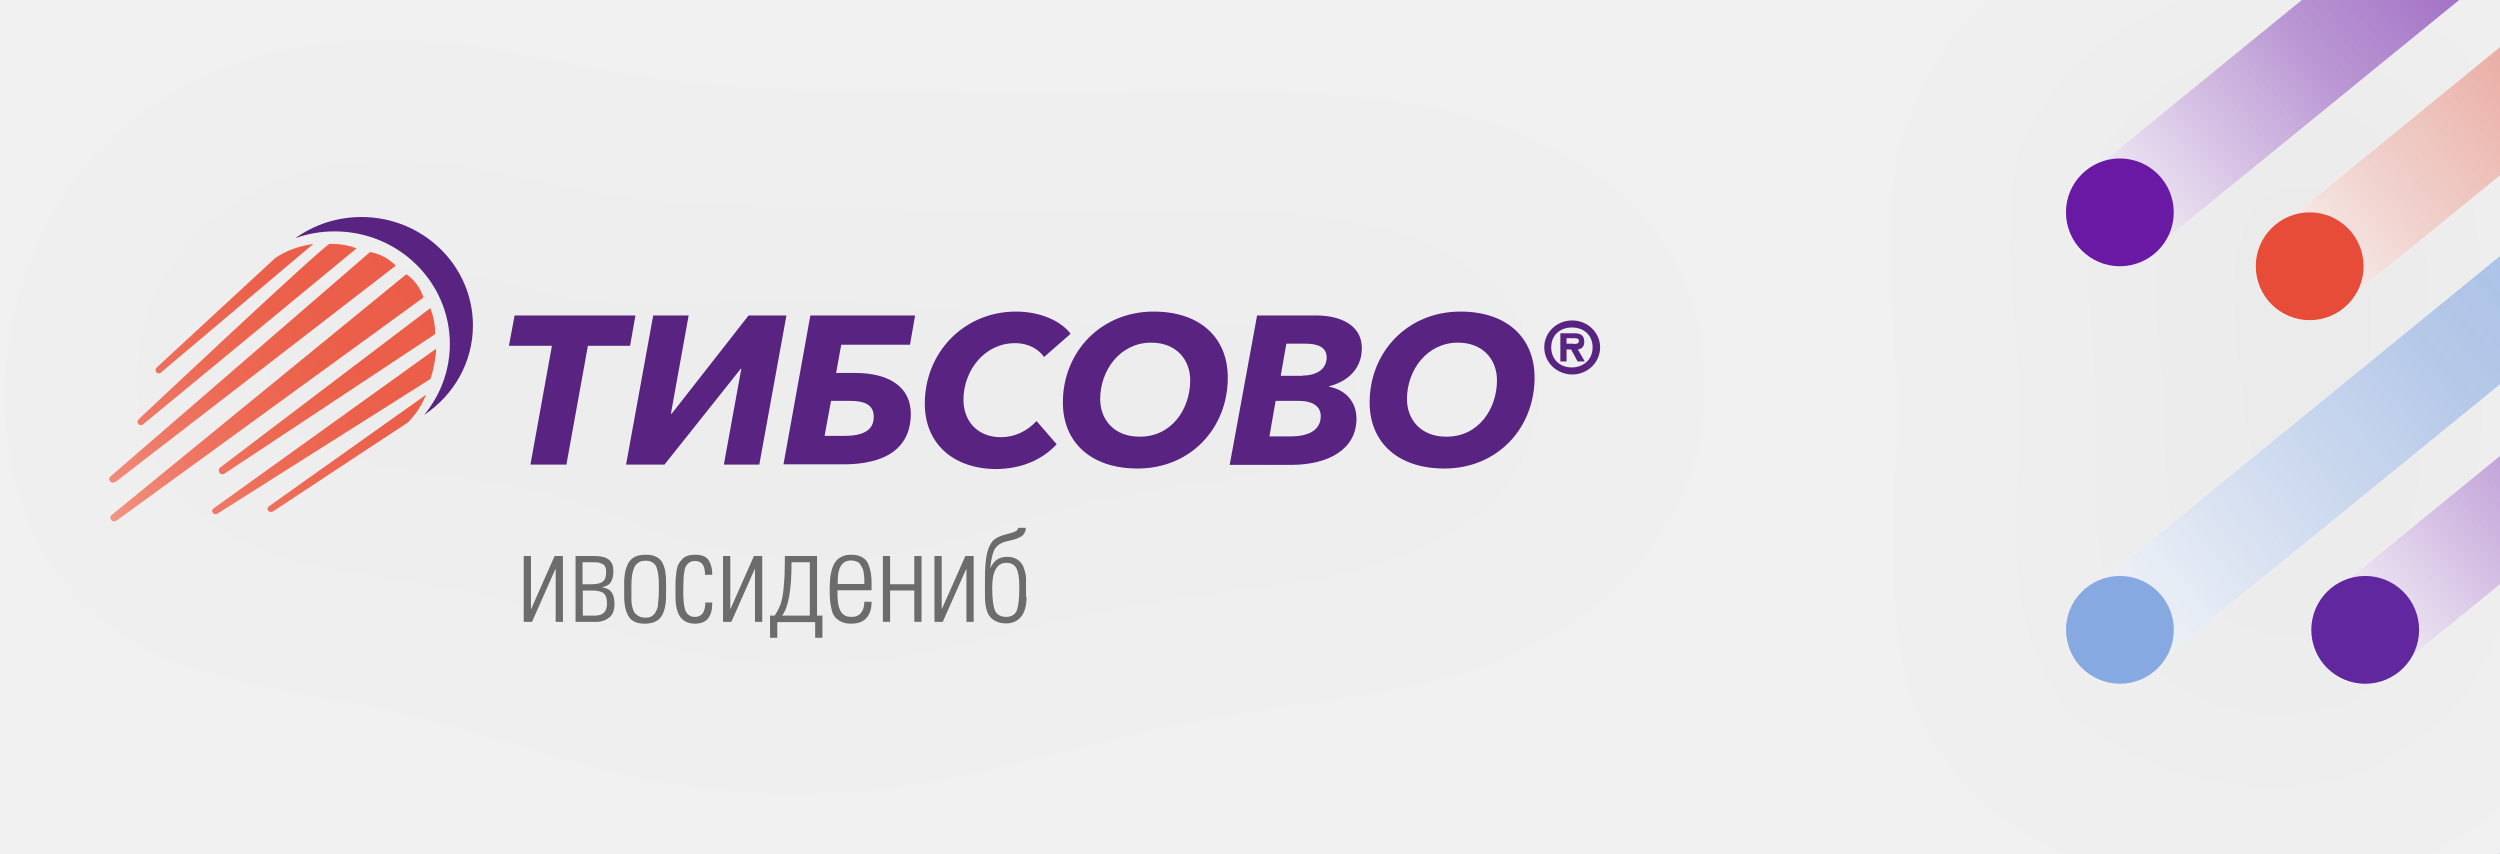
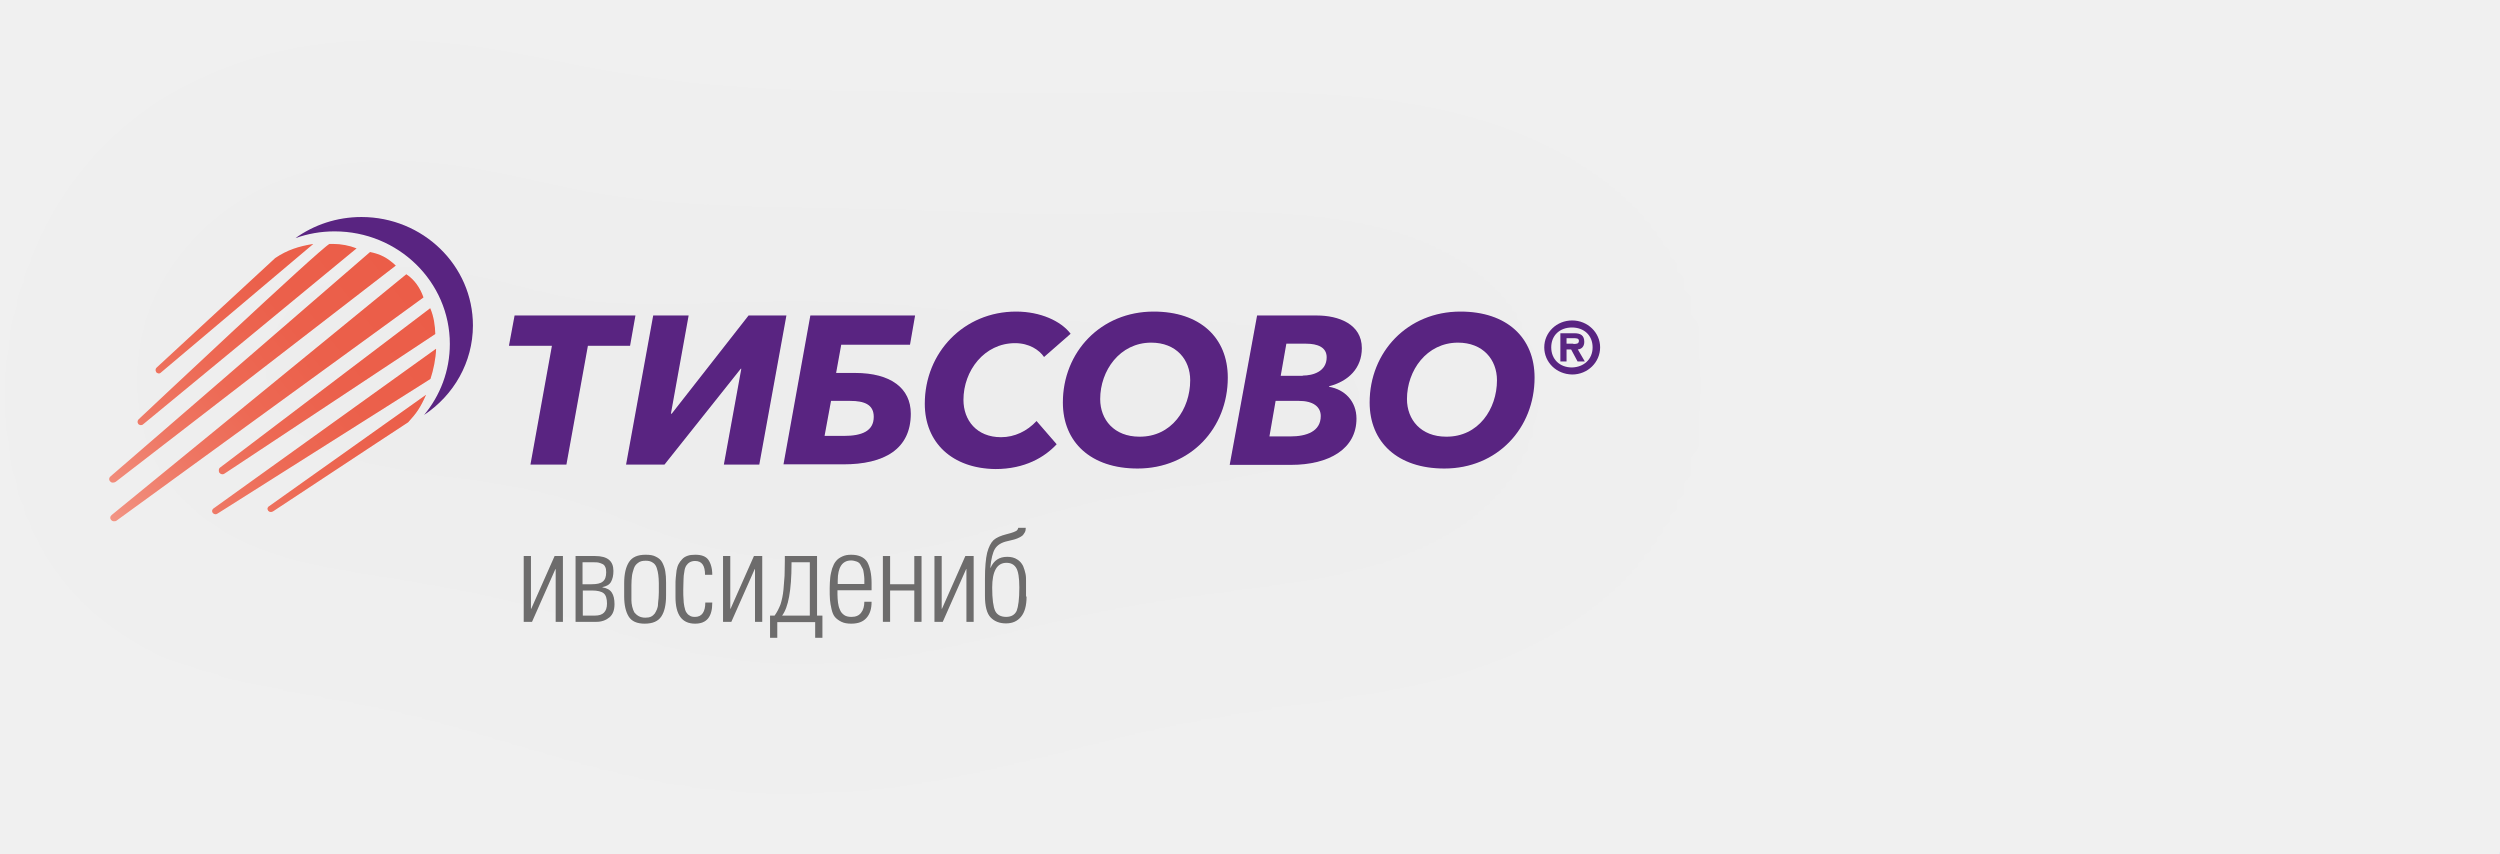
<svg xmlns="http://www.w3.org/2000/svg" width="375" height="128" viewBox="0 0 375 128" fill="none">
-   <g filter="url(#filter0_d_879_7558)">
-     <g clip-path="url(#clip0_879_7558)">
-       <path d="M84.438 93.276H83.35V85.363H83.309L79.804 93.276H78.555V83.404H79.643V91.318H79.683L83.189 83.404H84.438V93.276Z" fill="#6D6C6C" />
-       <path d="M92.176 90.612C92.176 91.513 91.934 92.179 91.41 92.61C90.886 93.041 90.242 93.276 89.476 93.276H86.333V83.404H89.275C91.128 83.404 92.015 84.148 92.015 85.637C92.015 86.303 91.894 86.851 91.652 87.282C91.41 87.713 90.967 87.948 90.362 88.066V88.105C91.048 88.223 91.491 88.458 91.773 88.889C92.055 89.32 92.176 89.907 92.176 90.612ZM90.927 85.833C90.927 85.48 90.886 85.206 90.766 85.01C90.685 84.814 90.524 84.657 90.322 84.579C90.121 84.501 89.96 84.422 89.758 84.383C89.597 84.344 89.355 84.344 89.113 84.344H87.381V87.635H88.751C89.516 87.635 90.081 87.517 90.403 87.243C90.766 86.969 90.927 86.499 90.927 85.833ZM91.048 90.534C91.048 89.79 90.886 89.28 90.564 89.006C90.242 88.732 89.637 88.575 88.791 88.575H87.421V92.336H89.275C90.443 92.336 91.048 91.749 91.048 90.534Z" fill="#6D6C6C" />
-       <path d="M99.911 89.32C99.911 90.731 99.669 91.788 99.186 92.493C98.702 93.199 97.896 93.551 96.687 93.551C95.559 93.551 94.753 93.199 94.31 92.493C93.867 91.788 93.625 90.77 93.625 89.438V87.479C93.625 86.108 93.867 85.05 94.35 84.305C94.834 83.561 95.64 83.209 96.849 83.209C97.493 83.209 98.017 83.287 98.42 83.522C98.823 83.718 99.145 83.992 99.347 84.384C99.548 84.776 99.71 85.207 99.79 85.677C99.871 86.147 99.911 86.695 99.911 87.361V89.32ZM98.823 88.85V87.479C98.823 87.009 98.783 86.578 98.743 86.225C98.702 85.873 98.622 85.52 98.501 85.167C98.38 84.815 98.178 84.54 97.896 84.384C97.614 84.188 97.292 84.11 96.849 84.11C96.405 84.11 96.002 84.188 95.72 84.423C95.438 84.619 95.197 84.893 95.076 85.285C94.955 85.677 94.834 86.029 94.794 86.421C94.753 86.774 94.713 87.244 94.713 87.792V89.007C94.713 89.438 94.713 89.79 94.713 90.064C94.713 90.339 94.753 90.652 94.834 91.005C94.914 91.357 95.035 91.632 95.156 91.867C95.317 92.062 95.519 92.258 95.801 92.415C96.083 92.572 96.405 92.65 96.808 92.65C97.131 92.65 97.413 92.611 97.654 92.493C97.896 92.376 98.058 92.219 98.219 92.023C98.34 91.827 98.46 91.592 98.541 91.397C98.622 91.201 98.702 90.926 98.702 90.574C98.743 90.221 98.743 89.947 98.783 89.751C98.783 89.516 98.823 89.242 98.823 88.85Z" fill="#6D6C6C" />
-       <path d="M106.843 90.417C106.843 92.533 105.997 93.551 104.264 93.551C102.289 93.551 101.322 92.219 101.322 89.555V87.871C101.322 87.4 101.322 87.009 101.363 86.656C101.403 86.343 101.443 85.951 101.483 85.559C101.564 85.167 101.645 84.854 101.806 84.58C101.927 84.345 102.128 84.07 102.33 83.874C102.531 83.639 102.813 83.483 103.136 83.365C103.458 83.248 103.861 83.209 104.304 83.209C105.191 83.209 105.876 83.444 106.238 83.953C106.601 84.462 106.843 85.207 106.843 86.225H105.755C105.755 84.815 105.271 84.149 104.264 84.149C103.941 84.149 103.659 84.227 103.458 84.345C103.256 84.462 103.055 84.658 102.934 84.854C102.813 85.05 102.692 85.363 102.652 85.755C102.571 86.147 102.531 86.538 102.531 86.93C102.531 87.322 102.491 87.831 102.491 88.497C102.491 89.046 102.491 89.516 102.531 89.869C102.531 90.221 102.571 90.574 102.652 90.966C102.733 91.357 102.813 91.632 102.934 91.827C103.055 92.023 103.216 92.219 103.458 92.337C103.659 92.493 103.941 92.533 104.264 92.533C105.271 92.533 105.795 91.788 105.795 90.378H106.843V90.417Z" fill="#6D6C6C" />
-       <path d="M114.338 93.276H113.25V85.363H113.21L109.704 93.276H108.455V83.404H109.543V91.318H109.583L113.089 83.404H114.338V93.276Z" fill="#6D6C6C" />
-       <path d="M123.364 95.666H122.276V93.316H116.595V95.666H115.507V92.336H116.192C116.555 91.827 116.837 91.278 117.078 90.651C117.28 90.025 117.441 89.28 117.522 88.418C117.602 87.557 117.642 86.891 117.683 86.381C117.683 85.872 117.723 85.128 117.723 84.148C117.723 83.913 117.723 83.717 117.723 83.561V83.404H122.559V92.336H123.364V95.666ZM121.471 92.336V84.344H118.73V84.54C118.73 88.536 118.247 91.122 117.32 92.336H121.471Z" fill="#6D6C6C" />
-       <path d="M130.738 90.299C130.738 91.318 130.496 92.102 129.973 92.689C129.449 93.277 128.723 93.551 127.676 93.551C127.112 93.551 126.628 93.473 126.225 93.277C125.822 93.081 125.5 92.846 125.258 92.572C125.016 92.297 124.855 91.906 124.734 91.397C124.613 90.887 124.533 90.417 124.492 89.947C124.452 89.477 124.452 88.928 124.452 88.223C124.452 87.635 124.492 87.126 124.533 86.656C124.573 86.186 124.694 85.755 124.815 85.285C124.976 84.854 125.137 84.462 125.379 84.188C125.621 83.874 125.903 83.679 126.306 83.483C126.709 83.287 127.152 83.209 127.676 83.209C128.844 83.209 129.65 83.6 130.093 84.305C130.496 85.05 130.738 86.108 130.738 87.44V88.537H125.621V89.163C125.621 89.633 125.661 90.025 125.701 90.378C125.742 90.731 125.822 91.083 125.983 91.436C126.104 91.788 126.346 92.062 126.628 92.258C126.91 92.454 127.273 92.533 127.716 92.533C128.361 92.533 128.844 92.337 129.167 91.906C129.489 91.514 129.65 90.926 129.65 90.26H130.738V90.299ZM129.65 87.635C129.65 87.283 129.65 87.009 129.65 86.813C129.65 86.617 129.61 86.343 129.57 86.029C129.529 85.716 129.489 85.442 129.368 85.246C129.247 85.05 129.167 84.854 129.046 84.658C128.925 84.462 128.723 84.305 128.482 84.227C128.24 84.149 127.958 84.07 127.676 84.07C126.346 84.07 125.661 85.089 125.661 87.087V87.596H129.65V87.635Z" fill="#6D6C6C" />
-       <path d="M138.232 93.276H137.144V88.575H133.518V93.276H132.43V83.404H133.518V87.635H137.144V83.404H138.232V93.276Z" fill="#6D6C6C" />
-       <path d="M146.05 93.276H144.962V85.363H144.922L141.416 93.276H140.167V83.404H141.255V91.318H141.295L144.801 83.404H146.05V93.276Z" fill="#6D6C6C" />
-       <path d="M153.988 89.476C153.988 90.848 153.706 91.866 153.142 92.532C152.578 93.198 151.852 93.512 150.885 93.512C149.918 93.512 149.153 93.198 148.588 92.611C148.024 92.023 147.742 90.926 147.742 89.398V86.852C147.742 85.128 147.863 83.796 148.065 82.934C148.306 82.033 148.629 81.406 149.032 81.014C149.475 80.622 150.12 80.348 151.046 80.113C151.852 79.917 152.336 79.721 152.537 79.565C152.658 79.447 152.699 79.33 152.739 79.173H153.867C153.867 79.447 153.827 79.682 153.706 79.878C153.585 80.074 153.464 80.27 153.303 80.387C153.142 80.505 152.94 80.622 152.658 80.74C152.376 80.858 152.134 80.936 151.933 80.975C151.731 81.014 151.49 81.093 151.127 81.171C150.2 81.367 149.596 81.758 149.233 82.346C148.911 82.895 148.669 83.835 148.548 85.167H148.588C149.072 84.07 149.878 83.522 151.087 83.522C151.651 83.522 152.175 83.639 152.578 83.913C152.981 84.148 153.263 84.501 153.464 84.893C153.625 85.284 153.746 85.676 153.827 86.068C153.907 86.421 153.907 86.812 153.907 87.204V89.476H153.988ZM152.9 88.144C152.9 86.656 152.739 85.676 152.416 85.167C152.094 84.658 151.611 84.423 150.966 84.423C149.555 84.423 148.83 85.676 148.83 88.144C148.83 89.868 148.991 91.004 149.273 91.631C149.555 92.219 150.12 92.532 150.926 92.532C151.691 92.532 152.215 92.219 152.497 91.631C152.739 91.004 152.9 89.868 152.9 88.144Z" fill="#6D6C6C" />
-       <path d="M82.787 51.866H76.34L77.186 47.322H95.319L94.513 51.866H88.187L84.963 69.692H79.564L82.787 51.866Z" fill="#592481" />
-       <path d="M97.978 47.322H103.297L100.638 62.052H100.758L112.283 47.322H117.964L113.895 69.692H108.576L111.195 55.314H111.114L99.67 69.692H93.908L97.978 47.322Z" fill="#592481" />
-       <path d="M121.551 47.323H137.266L136.501 51.711H126.185L125.419 55.942H128.28C133.64 55.942 136.621 58.253 136.621 62.053C136.621 67.381 132.632 69.654 126.507 69.654H117.521L121.551 47.323ZM126.588 65.383C129.328 65.383 131.061 64.639 131.061 62.523C131.061 60.682 129.65 60.134 127.515 60.134H124.654L123.687 65.383H126.588Z" fill="#592481" />
-       <path d="M138.717 60.564C138.717 52.846 144.6 46.735 152.417 46.735C156.044 46.735 159.147 48.145 160.597 50.065L156.608 53.552C155.883 52.494 154.392 51.475 152.256 51.475C147.662 51.475 144.519 55.589 144.519 59.977C144.519 63.032 146.494 65.579 150.161 65.579C152.175 65.579 154.069 64.678 155.48 63.15L158.502 66.637C156.688 68.596 153.707 70.359 149.314 70.359C142.827 70.28 138.717 66.402 138.717 60.564Z" fill="#592481" />
-       <path d="M159.429 60.368C159.429 52.807 165.11 46.735 173.049 46.735C179.979 46.735 184.17 50.613 184.17 56.647C184.17 64.208 178.609 70.28 170.631 70.28C163.66 70.28 159.429 66.362 159.429 60.368ZM178.529 57.038C178.529 53.943 176.433 51.397 172.686 51.397C167.971 51.397 165.03 55.589 165.03 59.859C165.03 62.954 167.125 65.501 170.913 65.501C175.748 65.54 178.529 61.348 178.529 57.038Z" fill="#592481" />
-       <path d="M188.562 47.323H197.548C200.731 47.323 204.277 48.576 204.277 52.22C204.277 55.236 202.263 57.195 199.361 57.94V58.018C201.699 58.41 203.472 60.173 203.472 62.798C203.472 67.342 199.361 69.732 193.639 69.732H184.452L188.562 47.323ZM193.559 65.462C195.977 65.462 198.112 64.717 198.112 62.406C198.112 60.995 196.944 60.134 194.848 60.134H191.343L190.416 65.462H193.559ZM195.412 56.334C196.984 56.334 198.999 55.707 198.999 53.591C198.999 52.102 197.669 51.554 195.896 51.554H192.954L192.108 56.373H195.412V56.334Z" fill="#592481" />
-       <path d="M205.445 60.368C205.445 52.807 211.127 46.735 219.065 46.735C225.996 46.735 230.187 50.613 230.187 56.647C230.187 64.208 224.626 70.28 216.647 70.28C209.676 70.28 205.445 66.362 205.445 60.368ZM224.545 57.038C224.545 53.943 222.45 51.397 218.702 51.397C213.988 51.397 211.046 55.589 211.046 59.859C211.046 62.954 213.142 65.501 216.929 65.501C221.765 65.54 224.545 61.348 224.545 57.038Z" fill="#592481" />
-       <path d="M70.94 48.811C70.94 39.839 63.445 32.552 54.217 32.552C50.51 32.552 47.085 33.728 44.305 35.726C46.158 35.06 48.133 34.707 50.188 34.707C59.738 34.707 67.475 42.268 67.475 51.592C67.475 55.627 66.024 59.349 63.606 62.248C68.039 59.31 70.94 54.374 70.94 48.811Z" fill="#592481" />
-       <path d="M231.638 52.102C231.638 49.868 233.491 48.066 235.828 48.066C238.125 48.066 240.019 49.868 240.019 52.102C240.019 54.335 238.166 56.176 235.828 56.176C233.451 56.137 231.638 54.335 231.638 52.102ZM238.891 52.102C238.891 50.3 237.601 49.124 235.788 49.124C233.975 49.124 232.685 50.3 232.685 52.102C232.685 53.904 233.975 55.118 235.788 55.118C237.561 55.079 238.891 53.904 238.891 52.102ZM237.722 54.217H236.634L235.667 52.415H234.982V54.217H234.055V49.986H236.151C237.078 49.986 237.642 50.3 237.642 51.279C237.642 52.023 237.198 52.376 236.675 52.415L237.722 54.217ZM235.99 51.592C236.433 51.592 236.836 51.592 236.836 51.122C236.836 50.73 236.433 50.73 235.99 50.73H234.982V51.553H235.99V51.592Z" fill="#592481" />
-       <mask id="mask0_879_7558" style="mask-type:luminance" maskUnits="userSpaceOnUse" x="16" y="36" width="50" height="43">
-         <path d="M40.316 75.961C40.195 76.039 40.154 76.157 40.114 76.274C40.114 76.392 40.154 76.509 40.235 76.627C40.396 76.823 40.718 76.862 40.96 76.705L56.635 66.362L61.229 63.346C62.478 61.974 63.042 61.191 63.929 59.193L40.316 75.961ZM32.015 76.274C31.894 76.353 31.854 76.47 31.813 76.588C31.813 76.705 31.813 76.862 31.934 76.94C32.095 77.175 32.418 77.214 32.66 77.019L64.573 56.842C65.017 55.51 65.379 53.747 65.419 52.298L32.015 76.274ZM33.022 70.123C32.901 70.202 32.821 70.358 32.821 70.515C32.821 70.672 32.821 70.829 32.941 70.946C33.143 71.181 33.465 71.22 33.707 71.024L65.299 50.104C65.258 48.889 65.097 47.518 64.533 46.225L33.022 70.123ZM16.743 77.254C16.501 77.449 16.461 77.763 16.662 77.998C16.783 78.115 16.904 78.194 17.065 78.194C17.226 78.194 17.388 78.194 17.509 78.076L63.526 44.619C63.042 43.209 62.196 41.955 60.947 41.132L16.743 77.254ZM16.582 71.455C16.34 71.651 16.3 71.965 16.501 72.2C16.622 72.317 16.743 72.396 16.904 72.396C17.065 72.396 17.226 72.356 17.347 72.278L59.375 39.84C58.126 38.664 57.078 38.116 55.507 37.802L16.582 71.455ZM49.422 36.588C48.254 37.058 20.813 62.876 20.813 62.876C20.611 63.032 20.571 63.385 20.732 63.581C20.813 63.698 20.933 63.737 21.095 63.777C21.216 63.777 21.377 63.737 21.457 63.659L53.492 37.254C52.404 36.823 51.155 36.588 49.986 36.588C49.825 36.588 49.624 36.588 49.422 36.588ZM41.283 38.703L37.253 42.425L23.512 55.119C23.311 55.275 23.271 55.589 23.432 55.824C23.512 55.941 23.633 55.98 23.754 56.02C23.875 56.02 24.036 56.02 24.117 55.902L47.005 36.588C44.788 36.941 43.096 37.489 41.283 38.703Z" fill="white" />
+   <g clip-path="url(#clip0_61_2)">
+     <g filter="url(#filter0_d_61_2)">
+       <mask id="mask0_61_2" style="mask-type:luminance" maskUnits="userSpaceOnUse" x="16" y="32" width="225" height="64">
+         <path d="M240.681 32H16V96H240.681V32Z" fill="white" />
      </mask>
-       <g mask="url(#mask0_879_7558)">
-         <path d="M-4.412 51.945L47.246 13.474L86.131 62.837L34.432 101.308L-4.412 51.945Z" fill="url(#paint0_linear_879_7558)" />
+       <g mask="url(#mask0_61_2)">
+         <path d="M84.438 93.276H83.35V85.363H83.309L79.804 93.276H78.555V83.404H79.643V91.318H79.683L83.189 83.404H84.438V93.276Z" fill="#6D6C6C" />
+         <path d="M92.176 90.612C92.176 91.513 91.934 92.179 91.41 92.61C90.886 93.041 90.242 93.276 89.476 93.276H86.333V83.404H89.275C91.128 83.404 92.015 84.148 92.015 85.637C92.015 86.303 91.894 86.851 91.652 87.282C91.41 87.713 90.967 87.948 90.362 88.066V88.105C91.048 88.223 91.491 88.458 91.773 88.889C92.055 89.32 92.176 89.907 92.176 90.612ZM90.927 85.833C90.927 85.48 90.886 85.206 90.766 85.01C90.685 84.814 90.524 84.657 90.322 84.579C90.121 84.501 89.96 84.422 89.758 84.383C89.597 84.344 89.355 84.344 89.113 84.344H87.381V87.635H88.751C89.516 87.635 90.081 87.517 90.403 87.243C90.766 86.969 90.927 86.499 90.927 85.833ZM91.048 90.534C91.048 89.79 90.886 89.28 90.564 89.006C90.242 88.732 89.637 88.575 88.791 88.575H87.421V92.336H89.275C90.443 92.336 91.048 91.749 91.048 90.534Z" fill="#6D6C6C" />
+         <path d="M99.911 89.32C99.911 90.731 99.669 91.788 99.186 92.493C98.702 93.199 97.896 93.551 96.687 93.551C95.559 93.551 94.753 93.199 94.31 92.493C93.867 91.788 93.625 90.77 93.625 89.438V87.479C93.625 86.108 93.867 85.05 94.35 84.305C94.834 83.561 95.64 83.209 96.849 83.209C97.493 83.209 98.017 83.287 98.42 83.522C98.823 83.718 99.145 83.992 99.347 84.384C99.548 84.776 99.71 85.207 99.79 85.677C99.871 86.147 99.911 86.695 99.911 87.361V89.32ZM98.823 88.85V87.479C98.823 87.009 98.783 86.578 98.743 86.225C98.702 85.873 98.622 85.52 98.501 85.167C98.38 84.815 98.178 84.54 97.896 84.384C97.614 84.188 97.292 84.11 96.849 84.11C96.405 84.11 96.002 84.188 95.72 84.423C95.438 84.619 95.197 84.893 95.076 85.285C94.955 85.677 94.834 86.029 94.794 86.421C94.753 86.774 94.713 87.244 94.713 87.792V89.007C94.713 89.438 94.713 89.79 94.713 90.064C94.713 90.339 94.753 90.652 94.834 91.005C94.914 91.357 95.035 91.632 95.156 91.867C95.317 92.062 95.519 92.258 95.801 92.415C96.083 92.572 96.405 92.65 96.808 92.65C97.131 92.65 97.413 92.611 97.654 92.493C97.896 92.376 98.058 92.219 98.219 92.023C98.34 91.827 98.46 91.592 98.541 91.397C98.622 91.201 98.702 90.926 98.702 90.574C98.743 90.221 98.743 89.947 98.783 89.751C98.783 89.516 98.823 89.242 98.823 88.85Z" fill="#6D6C6C" />
+         <path d="M106.843 90.417C106.843 92.533 105.997 93.551 104.264 93.551C102.289 93.551 101.322 92.219 101.322 89.555V87.871C101.322 87.4 101.322 87.009 101.363 86.656C101.403 86.343 101.443 85.951 101.483 85.559C101.564 85.167 101.645 84.854 101.806 84.58C101.927 84.345 102.128 84.07 102.33 83.874C102.531 83.639 102.813 83.483 103.136 83.365C103.458 83.248 103.861 83.209 104.304 83.209C105.191 83.209 105.876 83.444 106.238 83.953C106.601 84.462 106.843 85.207 106.843 86.225H105.755C105.755 84.815 105.271 84.149 104.264 84.149C103.941 84.149 103.659 84.227 103.458 84.345C103.256 84.462 103.055 84.658 102.934 84.854C102.813 85.05 102.692 85.363 102.652 85.755C102.571 86.147 102.531 86.538 102.531 86.93C102.531 87.322 102.491 87.831 102.491 88.497C102.491 89.046 102.491 89.516 102.531 89.869C102.531 90.221 102.571 90.574 102.652 90.966C102.733 91.357 102.813 91.632 102.934 91.827C103.055 92.023 103.216 92.219 103.458 92.337C103.659 92.493 103.941 92.533 104.264 92.533C105.271 92.533 105.795 91.788 105.795 90.378H106.843V90.417Z" fill="#6D6C6C" />
+         <path d="M114.338 93.276H113.25V85.363H113.21L109.704 93.276H108.455V83.404H109.543V91.318H109.583L113.089 83.404H114.338V93.276Z" fill="#6D6C6C" />
+         <path d="M123.364 95.666H122.276V93.316H116.595V95.666H115.507V92.336H116.192C116.555 91.827 116.837 91.278 117.078 90.651C117.28 90.025 117.441 89.28 117.522 88.418C117.602 87.557 117.642 86.891 117.683 86.381C117.683 85.872 117.723 85.128 117.723 84.148C117.723 83.913 117.723 83.717 117.723 83.561V83.404H122.559V92.336H123.364V95.666ZM121.471 92.336V84.344H118.73V84.54C118.73 88.536 118.247 91.122 117.32 92.336H121.471Z" fill="#6D6C6C" />
+         <path d="M130.738 90.299C130.738 91.318 130.496 92.102 129.973 92.689C129.449 93.277 128.723 93.551 127.676 93.551C127.112 93.551 126.628 93.473 126.225 93.277C125.822 93.081 125.5 92.846 125.258 92.572C125.016 92.297 124.855 91.906 124.734 91.397C124.613 90.887 124.533 90.417 124.492 89.947C124.452 89.477 124.452 88.928 124.452 88.223C124.452 87.635 124.492 87.126 124.533 86.656C124.573 86.186 124.694 85.755 124.815 85.285C124.976 84.854 125.137 84.462 125.379 84.188C125.621 83.874 125.903 83.679 126.306 83.483C126.709 83.287 127.152 83.209 127.676 83.209C128.844 83.209 129.65 83.6 130.093 84.305C130.496 85.05 130.738 86.108 130.738 87.44V88.537H125.621V89.163C125.621 89.633 125.661 90.025 125.701 90.378C125.742 90.731 125.822 91.083 125.983 91.436C126.104 91.788 126.346 92.062 126.628 92.258C126.91 92.454 127.273 92.533 127.716 92.533C128.361 92.533 128.844 92.337 129.167 91.906C129.489 91.514 129.65 90.926 129.65 90.26H130.738V90.299ZM129.65 87.635C129.65 87.283 129.65 87.009 129.65 86.813C129.65 86.617 129.61 86.343 129.57 86.029C129.529 85.716 129.489 85.442 129.368 85.246C129.247 85.05 129.167 84.854 129.046 84.658C128.925 84.462 128.723 84.305 128.482 84.227C128.24 84.149 127.958 84.07 127.676 84.07C126.346 84.07 125.661 85.089 125.661 87.087V87.596H129.65V87.635Z" fill="#6D6C6C" />
+         <path d="M138.232 93.276H137.144V88.575H133.518V93.276H132.43V83.404H133.518V87.635H137.144V83.404H138.232V93.276Z" fill="#6D6C6C" />
+         <path d="M146.05 93.276H144.962V85.363H144.922L141.416 93.276H140.167V83.404H141.255V91.318H141.295L144.801 83.404H146.05V93.276Z" fill="#6D6C6C" />
+         <path d="M153.988 89.476C153.988 90.848 153.706 91.866 153.142 92.532C152.578 93.198 151.852 93.512 150.885 93.512C149.918 93.512 149.153 93.198 148.588 92.611C148.024 92.023 147.742 90.926 147.742 89.398V86.852C147.742 85.128 147.863 83.796 148.065 82.934C148.306 82.033 148.629 81.406 149.032 81.014C149.475 80.622 150.12 80.348 151.046 80.113C151.852 79.917 152.336 79.721 152.537 79.565C152.658 79.447 152.699 79.33 152.739 79.173H153.867C153.867 79.447 153.827 79.682 153.706 79.878C153.585 80.074 153.464 80.27 153.303 80.387C153.142 80.505 152.94 80.622 152.658 80.74C152.376 80.858 152.134 80.936 151.933 80.975C151.731 81.014 151.49 81.093 151.127 81.171C150.2 81.367 149.596 81.758 149.233 82.346C148.911 82.895 148.669 83.835 148.548 85.167H148.588C149.072 84.07 149.878 83.522 151.087 83.522C151.651 83.522 152.175 83.639 152.578 83.913C152.981 84.148 153.263 84.501 153.464 84.893C153.625 85.284 153.746 85.676 153.827 86.068C153.907 86.421 153.907 86.812 153.907 87.204V89.476H153.988ZM152.9 88.144C152.9 86.656 152.739 85.676 152.416 85.167C152.094 84.658 151.611 84.423 150.966 84.423C149.555 84.423 148.83 85.676 148.83 88.144C148.83 89.868 148.991 91.004 149.273 91.631C149.555 92.219 150.12 92.532 150.926 92.532C151.691 92.532 152.215 92.219 152.497 91.631C152.739 91.004 152.9 89.868 152.9 88.144Z" fill="#6D6C6C" />
+         <path d="M82.787 51.866H76.34L77.186 47.322H95.319L94.513 51.866H88.187L84.963 69.692H79.564L82.787 51.866Z" fill="#592481" />
+         <path d="M97.978 47.322H103.297L100.638 62.052H100.758L112.283 47.322H117.964L113.895 69.692H108.576L111.195 55.314H111.114L99.67 69.692H93.908L97.978 47.322Z" fill="#592481" />
+         <path d="M121.551 47.323H137.266L136.501 51.711H126.185L125.419 55.942H128.28C133.64 55.942 136.621 58.253 136.621 62.053C136.621 67.381 132.632 69.654 126.507 69.654H117.521L121.551 47.323ZM126.588 65.383C129.328 65.383 131.061 64.639 131.061 62.523C131.061 60.682 129.65 60.134 127.515 60.134H124.654L123.687 65.383H126.588Z" fill="#592481" />
+         <path d="M138.717 60.564C138.717 52.846 144.6 46.735 152.417 46.735C156.044 46.735 159.147 48.145 160.597 50.065L156.608 53.552C155.883 52.494 154.392 51.475 152.256 51.475C147.662 51.475 144.519 55.589 144.519 59.977C144.519 63.032 146.494 65.579 150.161 65.579C152.175 65.579 154.069 64.678 155.48 63.15L158.502 66.637C156.688 68.596 153.707 70.359 149.314 70.359C142.827 70.28 138.717 66.402 138.717 60.564Z" fill="#592481" />
+         <path d="M159.429 60.368C159.429 52.807 165.11 46.735 173.049 46.735C179.979 46.735 184.17 50.613 184.17 56.647C184.17 64.208 178.609 70.28 170.631 70.28C163.66 70.28 159.429 66.362 159.429 60.368ZM178.529 57.038C178.529 53.943 176.433 51.397 172.686 51.397C167.971 51.397 165.03 55.589 165.03 59.859C165.03 62.954 167.125 65.501 170.913 65.501C175.748 65.54 178.529 61.348 178.529 57.038Z" fill="#592481" />
+         <path d="M188.562 47.323H197.548C200.731 47.323 204.277 48.576 204.277 52.22C204.277 55.236 202.263 57.195 199.361 57.94V58.018C201.699 58.41 203.472 60.173 203.472 62.798C203.472 67.342 199.361 69.732 193.639 69.732H184.452L188.562 47.323ZM193.559 65.462C195.977 65.462 198.112 64.717 198.112 62.406C198.112 60.995 196.944 60.134 194.848 60.134H191.343L190.416 65.462H193.559ZM195.412 56.334C196.984 56.334 198.999 55.707 198.999 53.591C198.999 52.102 197.669 51.554 195.896 51.554H192.954L192.108 56.373H195.412V56.334Z" fill="#592481" />
+         <path d="M205.445 60.368C205.445 52.807 211.127 46.735 219.065 46.735C225.996 46.735 230.187 50.613 230.187 56.647C230.187 64.208 224.626 70.28 216.647 70.28C209.676 70.28 205.445 66.362 205.445 60.368ZM224.545 57.038C224.545 53.943 222.45 51.397 218.702 51.397C213.988 51.397 211.046 55.589 211.046 59.859C211.046 62.954 213.142 65.501 216.929 65.501C221.765 65.54 224.545 61.348 224.545 57.038Z" fill="#592481" />
+         <path d="M70.94 48.811C70.94 39.839 63.445 32.552 54.217 32.552C50.51 32.552 47.085 33.728 44.305 35.726C46.158 35.06 48.133 34.707 50.188 34.707C59.738 34.707 67.475 42.268 67.475 51.592C67.475 55.627 66.024 59.349 63.606 62.248C68.039 59.31 70.94 54.374 70.94 48.811Z" fill="#592481" />
+         <path d="M231.638 52.102C231.638 49.868 233.491 48.066 235.828 48.066C238.125 48.066 240.019 49.868 240.019 52.102C240.019 54.335 238.166 56.176 235.828 56.176C233.451 56.137 231.638 54.335 231.638 52.102ZM238.891 52.102C238.891 50.3 237.601 49.124 235.788 49.124C233.975 49.124 232.685 50.3 232.685 52.102C232.685 53.904 233.975 55.118 235.788 55.118C237.561 55.079 238.891 53.904 238.891 52.102ZM237.722 54.217H236.634L235.667 52.415H234.982V54.217H234.055V49.986H236.151C237.078 49.986 237.642 50.3 237.642 51.279C237.642 52.023 237.198 52.376 236.675 52.415L237.722 54.217ZM235.99 51.592C236.433 51.592 236.836 51.592 236.836 51.122C236.836 50.73 236.433 50.73 235.99 50.73H234.982V51.553H235.99V51.592Z" fill="#592481" />
+         <mask id="mask1_61_2" style="mask-type:luminance" maskUnits="userSpaceOnUse" x="16" y="36" width="50" height="43">
+           <path d="M40.316 75.961C40.195 76.039 40.154 76.157 40.114 76.274C40.114 76.392 40.154 76.509 40.235 76.627C40.396 76.823 40.718 76.862 40.96 76.705L56.635 66.362L61.229 63.346C62.478 61.974 63.042 61.191 63.929 59.193L40.316 75.961ZM32.015 76.274C31.894 76.353 31.854 76.47 31.813 76.588C31.813 76.705 31.813 76.862 31.934 76.94C32.095 77.175 32.418 77.214 32.66 77.019L64.573 56.842C65.017 55.51 65.379 53.747 65.419 52.298L32.015 76.274ZM33.022 70.123C32.901 70.202 32.821 70.358 32.821 70.515C32.821 70.672 32.821 70.829 32.941 70.946C33.143 71.181 33.465 71.22 33.707 71.024L65.299 50.104C65.258 48.889 65.097 47.518 64.533 46.225L33.022 70.123ZM16.743 77.254C16.501 77.449 16.461 77.763 16.662 77.998C16.783 78.115 16.904 78.194 17.065 78.194C17.226 78.194 17.388 78.194 17.509 78.076L63.526 44.619C63.042 43.209 62.196 41.955 60.947 41.132L16.743 77.254ZM16.582 71.455C16.34 71.651 16.3 71.965 16.501 72.2C16.622 72.317 16.743 72.396 16.904 72.396C17.065 72.396 17.226 72.356 17.347 72.278L59.375 39.84C58.126 38.664 57.078 38.116 55.507 37.802L16.582 71.455ZM49.422 36.588C48.254 37.058 20.813 62.876 20.813 62.876C20.611 63.032 20.571 63.385 20.732 63.581C20.813 63.698 20.933 63.737 21.095 63.777C21.216 63.777 21.377 63.737 21.457 63.659L53.492 37.254C52.404 36.823 51.155 36.588 49.986 36.588C49.825 36.588 49.624 36.588 49.422 36.588ZM41.283 38.703L37.253 42.425L23.512 55.119C23.311 55.275 23.271 55.589 23.432 55.824C23.512 55.941 23.633 55.98 23.754 56.02C23.875 56.02 24.036 56.02 24.117 55.902L47.005 36.588C44.788 36.941 43.096 37.489 41.283 38.703Z" fill="white" />
+         </mask>
+         <g mask="url(#mask1_61_2)">
+           <path d="M-4.412 51.945L47.246 13.474L86.131 62.837L34.432 101.308L-4.412 51.945Z" fill="url(#paint0_linear_61_2)" />
+         </g>
      </g>
+       <path d="M386.684 136.305L622.813 -56.071C625.797 -58.502 626.245 -62.89 623.814 -65.873L623.198 -66.63C620.767 -69.613 616.379 -70.061 613.396 -67.63L377.267 124.746C374.284 127.176 373.835 131.565 376.266 134.548L376.882 135.305C379.313 138.288 383.701 138.736 386.684 136.305Z" fill="url(#paint1_linear_61_2)" />
+       <path d="M382.835 137.905C387.301 137.905 390.921 134.284 390.921 129.818C390.921 125.352 387.301 121.732 382.835 121.732C378.368 121.732 374.748 125.352 374.748 129.818C374.748 134.284 378.368 137.905 382.835 137.905Z" fill="#87A9E2" />
    </g>
-     <path d="M548.532 -102.969L312.402 89.407C309.419 91.838 308.971 96.226 311.402 99.21L312.018 99.966C314.448 102.949 318.837 103.397 321.82 100.967L557.949 -91.409C560.932 -93.84 561.38 -98.228 558.95 -101.212L558.334 -101.968C555.903 -104.951 551.515 -105.399 548.532 -102.969Z" fill="url(#paint1_linear_879_7558)" />
-     <path d="M358.622 100.967L594.751 -91.409C597.734 -93.839 598.182 -98.228 595.752 -101.211L595.135 -101.968C592.705 -104.951 588.316 -105.399 585.333 -102.968L349.204 89.408C346.221 91.838 345.773 96.227 348.203 99.21L348.82 99.967C351.25 102.95 355.639 103.398 358.622 100.967Z" fill="url(#paint2_linear_879_7558)" />
-     <path d="M386.684 136.305L622.813 -56.071C625.797 -58.502 626.245 -62.89 623.814 -65.873L623.198 -66.63C620.767 -69.613 616.379 -70.061 613.396 -67.63L377.267 124.746C374.284 127.176 373.835 131.565 376.266 134.548L376.882 135.305C379.313 138.288 383.701 138.736 386.684 136.305Z" fill="url(#paint3_linear_879_7558)" />
-     <path d="M577.003 -157.508L340.874 34.868C337.891 37.299 337.443 41.687 339.873 44.67L340.49 45.427C342.92 48.41 347.309 48.858 350.292 46.428L586.421 -145.949C589.404 -148.379 589.852 -152.767 587.422 -155.751L586.805 -156.507C584.375 -159.49 579.986 -159.938 577.003 -157.508Z" fill="url(#paint4_linear_879_7558)" />
-     <path d="M346.449 48.027C350.915 48.027 354.535 44.407 354.535 39.941C354.535 35.474 350.915 31.854 346.449 31.854C341.983 31.854 338.362 35.474 338.362 39.941C338.362 44.407 341.983 48.027 346.449 48.027Z" fill="#E74C39" />
-     <path d="M354.779 102.566C359.245 102.566 362.865 98.946 362.865 94.48C362.865 90.013 359.245 86.393 354.779 86.393C350.313 86.393 346.692 90.013 346.692 94.48C346.692 98.946 350.313 102.566 354.779 102.566Z" fill="#61279E" />
-     <path d="M321.819 38.337L557.948 -154.04C560.931 -156.47 561.379 -160.859 558.949 -163.842L558.333 -164.598C555.902 -167.582 551.514 -168.03 548.531 -165.599L312.401 26.777C309.418 29.207 308.97 33.596 311.401 36.579L312.017 37.336C314.447 40.319 318.836 40.767 321.819 38.337Z" fill="url(#paint5_linear_879_7558)" />
-     <path d="M317.978 39.941C322.444 39.941 326.065 36.32 326.065 31.854C326.065 27.388 322.444 23.768 317.978 23.768C313.512 23.768 309.892 27.388 309.892 31.854C309.892 36.32 313.512 39.941 317.978 39.941Z" fill="#6A19A4" />
-     <path d="M382.835 137.905C387.301 137.905 390.921 134.284 390.921 129.818C390.921 125.352 387.301 121.732 382.835 121.732C378.368 121.732 374.748 125.352 374.748 129.818C374.748 134.284 378.368 137.905 382.835 137.905Z" fill="#87A9E2" />
-     <path d="M317.984 102.564C322.45 102.564 326.07 98.944 326.07 94.478C326.07 90.012 322.45 86.391 317.984 86.391C313.518 86.391 309.897 90.012 309.897 94.478C309.897 98.944 313.518 102.564 317.984 102.564Z" fill="#87A9E2" />
  </g>
  <defs>
-     <filter id="filter0_d_879_7558" x="-80" y="-247.165" width="1102.02" height="919.921" filterUnits="userSpaceOnUse" color-interpolation-filters="sRGB">
+     <filter id="filter0_d_61_2" x="-31.628" y="-116.196" width="705.008" height="303.101" filterUnits="userSpaceOnUse" color-interpolation-filters="sRGB">
      <feFlood flood-opacity="0" result="BackgroundImageFix" />
      <feColorMatrix in="SourceAlpha" type="matrix" values="0 0 0 0 0 0 0 0 0 0 0 0 0 0 0 0 0 0 127 0" result="hardAlpha" />
      <feOffset dy="1" />
      <feGaussianBlur stdDeviation="24" />
      <feComposite in2="hardAlpha" operator="out" />
      <feColorMatrix type="matrix" values="0 0 0 0 0 0 0 0 0 0 0 0 0 0 0 0 0 0 0.05 0" />
-       <feBlend mode="normal" in2="BackgroundImageFix" result="effect1_dropShadow_879_7558" />
-       <feBlend mode="normal" in="SourceGraphic" in2="effect1_dropShadow_879_7558" result="shape" />
+       <feBlend mode="normal" in2="BackgroundImageFix" result="effect1_dropShadow_61_2" />
+       <feBlend mode="normal" in="SourceGraphic" in2="effect1_dropShadow_61_2" result="shape" />
    </filter>
-     <linearGradient id="paint0_linear_879_7558" x1="0.319" y1="87.547" x2="60.404" y2="40.229" gradientUnits="userSpaceOnUse">
+     <linearGradient id="paint0_linear_61_2" x1="0.319" y1="87.547" x2="60.404" y2="40.229" gradientUnits="userSpaceOnUse">
      <stop stop-color="#FAD0C4" />
      <stop offset="0.027" stop-color="#F9C8BC" />
      <stop offset="0.155" stop-color="#F5A798" />
      <stop offset="0.29" stop-color="#F18C7B" />
      <stop offset="0.433" stop-color="#EE7764" />
      <stop offset="0.588" stop-color="#ED6954" />
      <stop offset="0.763" stop-color="#EB604B" />
      <stop offset="1" stop-color="#EB5D48" />
    </linearGradient>
-     <linearGradient id="paint1_linear_879_7558" x1="558.642" y1="-101.59" x2="311.71" y2="99.588" gradientUnits="userSpaceOnUse">
-       <stop stop-color="#8DABDF" />
-       <stop offset="0.48" stop-color="#90ADE0" stop-opacity="0.99" />
-       <stop offset="0.66" stop-color="#9BB5E3" stop-opacity="0.95" />
-       <stop offset="0.78" stop-color="#AEC4E8" stop-opacity="0.88" />
-       <stop offset="0.88" stop-color="#CAD8F0" stop-opacity="0.79" />
-       <stop offset="0.97" stop-color="#EDF2FA" stop-opacity="0.66" />
-       <stop offset="1" stop-color="white" stop-opacity="0.6" />
-     </linearGradient>
-     <linearGradient id="paint2_linear_879_7558" x1="348.506" y1="99.593" x2="595.438" y2="-101.585" gradientUnits="userSpaceOnUse">
-       <stop stop-color="white" stop-opacity="0.6" />
-       <stop offset="0.02" stop-color="#F3EDF8" stop-opacity="0.63" />
-       <stop offset="0.08" stop-color="#CFB4E2" stop-opacity="0.73" />
-       <stop offset="0.14" stop-color="#AF84CE" stop-opacity="0.81" />
-       <stop offset="0.22" stop-color="#965CBF" stop-opacity="0.88" />
-       <stop offset="0.31" stop-color="#823EB3" stop-opacity="0.94" />
-       <stop offset="0.42" stop-color="#7429AA" stop-opacity="0.97" />
-       <stop offset="0.57" stop-color="#6C1CA5" stop-opacity="0.99" />
-       <stop offset="1" stop-color="#6A19A4" />
-     </linearGradient>
-     <linearGradient id="paint3_linear_879_7558" x1="376.574" y1="134.926" x2="623.506" y2="-66.251" gradientUnits="userSpaceOnUse">
+     <linearGradient id="paint1_linear_61_2" x1="376.574" y1="134.926" x2="623.506" y2="-66.251" gradientUnits="userSpaceOnUse">
      <stop stop-color="white" stop-opacity="0.6" />
      <stop offset="0.03" stop-color="#EDF2FA" stop-opacity="0.66" />
      <stop offset="0.12" stop-color="#CAD8F0" stop-opacity="0.79" />
      <stop offset="0.22" stop-color="#AEC4E8" stop-opacity="0.88" />
      <stop offset="0.34" stop-color="#9BB5E3" stop-opacity="0.95" />
      <stop offset="0.52" stop-color="#90ADE0" stop-opacity="0.99" />
      <stop offset="1" stop-color="#8DABDF" />
    </linearGradient>
-     <linearGradient id="paint4_linear_879_7558" x1="587.119" y1="-156.133" x2="340.187" y2="45.044" gradientUnits="userSpaceOnUse">
-       <stop stop-color="#E74C39" />
-       <stop offset="0.46" stop-color="#E34E3C" stop-opacity="0.99" />
-       <stop offset="0.63" stop-color="#DF5F50" stop-opacity="0.96" />
-       <stop offset="0.75" stop-color="#D97266" stop-opacity="0.9" />
-       <stop offset="0.84" stop-color="#E8A095" stop-opacity="0.83" />
-       <stop offset="0.93" stop-color="#F2CAC4" stop-opacity="0.73" />
-       <stop offset="1" stop-color="white" stop-opacity="0.6" />
-     </linearGradient>
-     <linearGradient id="paint5_linear_879_7558" x1="311.703" y1="36.962" x2="558.635" y2="-164.216" gradientUnits="userSpaceOnUse">
-       <stop stop-color="white" stop-opacity="0.6" />
-       <stop offset="0.02" stop-color="#F3EDF8" stop-opacity="0.63" />
-       <stop offset="0.08" stop-color="#CFB4E2" stop-opacity="0.73" />
-       <stop offset="0.14" stop-color="#AF84CE" stop-opacity="0.81" />
-       <stop offset="0.22" stop-color="#965CBF" stop-opacity="0.88" />
-       <stop offset="0.31" stop-color="#823EB3" stop-opacity="0.94" />
-       <stop offset="0.42" stop-color="#7429AA" stop-opacity="0.97" />
-       <stop offset="0.57" stop-color="#6C1CA5" stop-opacity="0.99" />
-       <stop offset="1" stop-color="#6A19A4" />
-     </linearGradient>
-     <clipPath id="clip0_879_7558">
-       <rect width="224.681" height="64" fill="white" transform="translate(16 32)" />
+     <clipPath id="clip0_61_2">
+       <rect width="375" height="128" fill="white" />
    </clipPath>
  </defs>
</svg>
